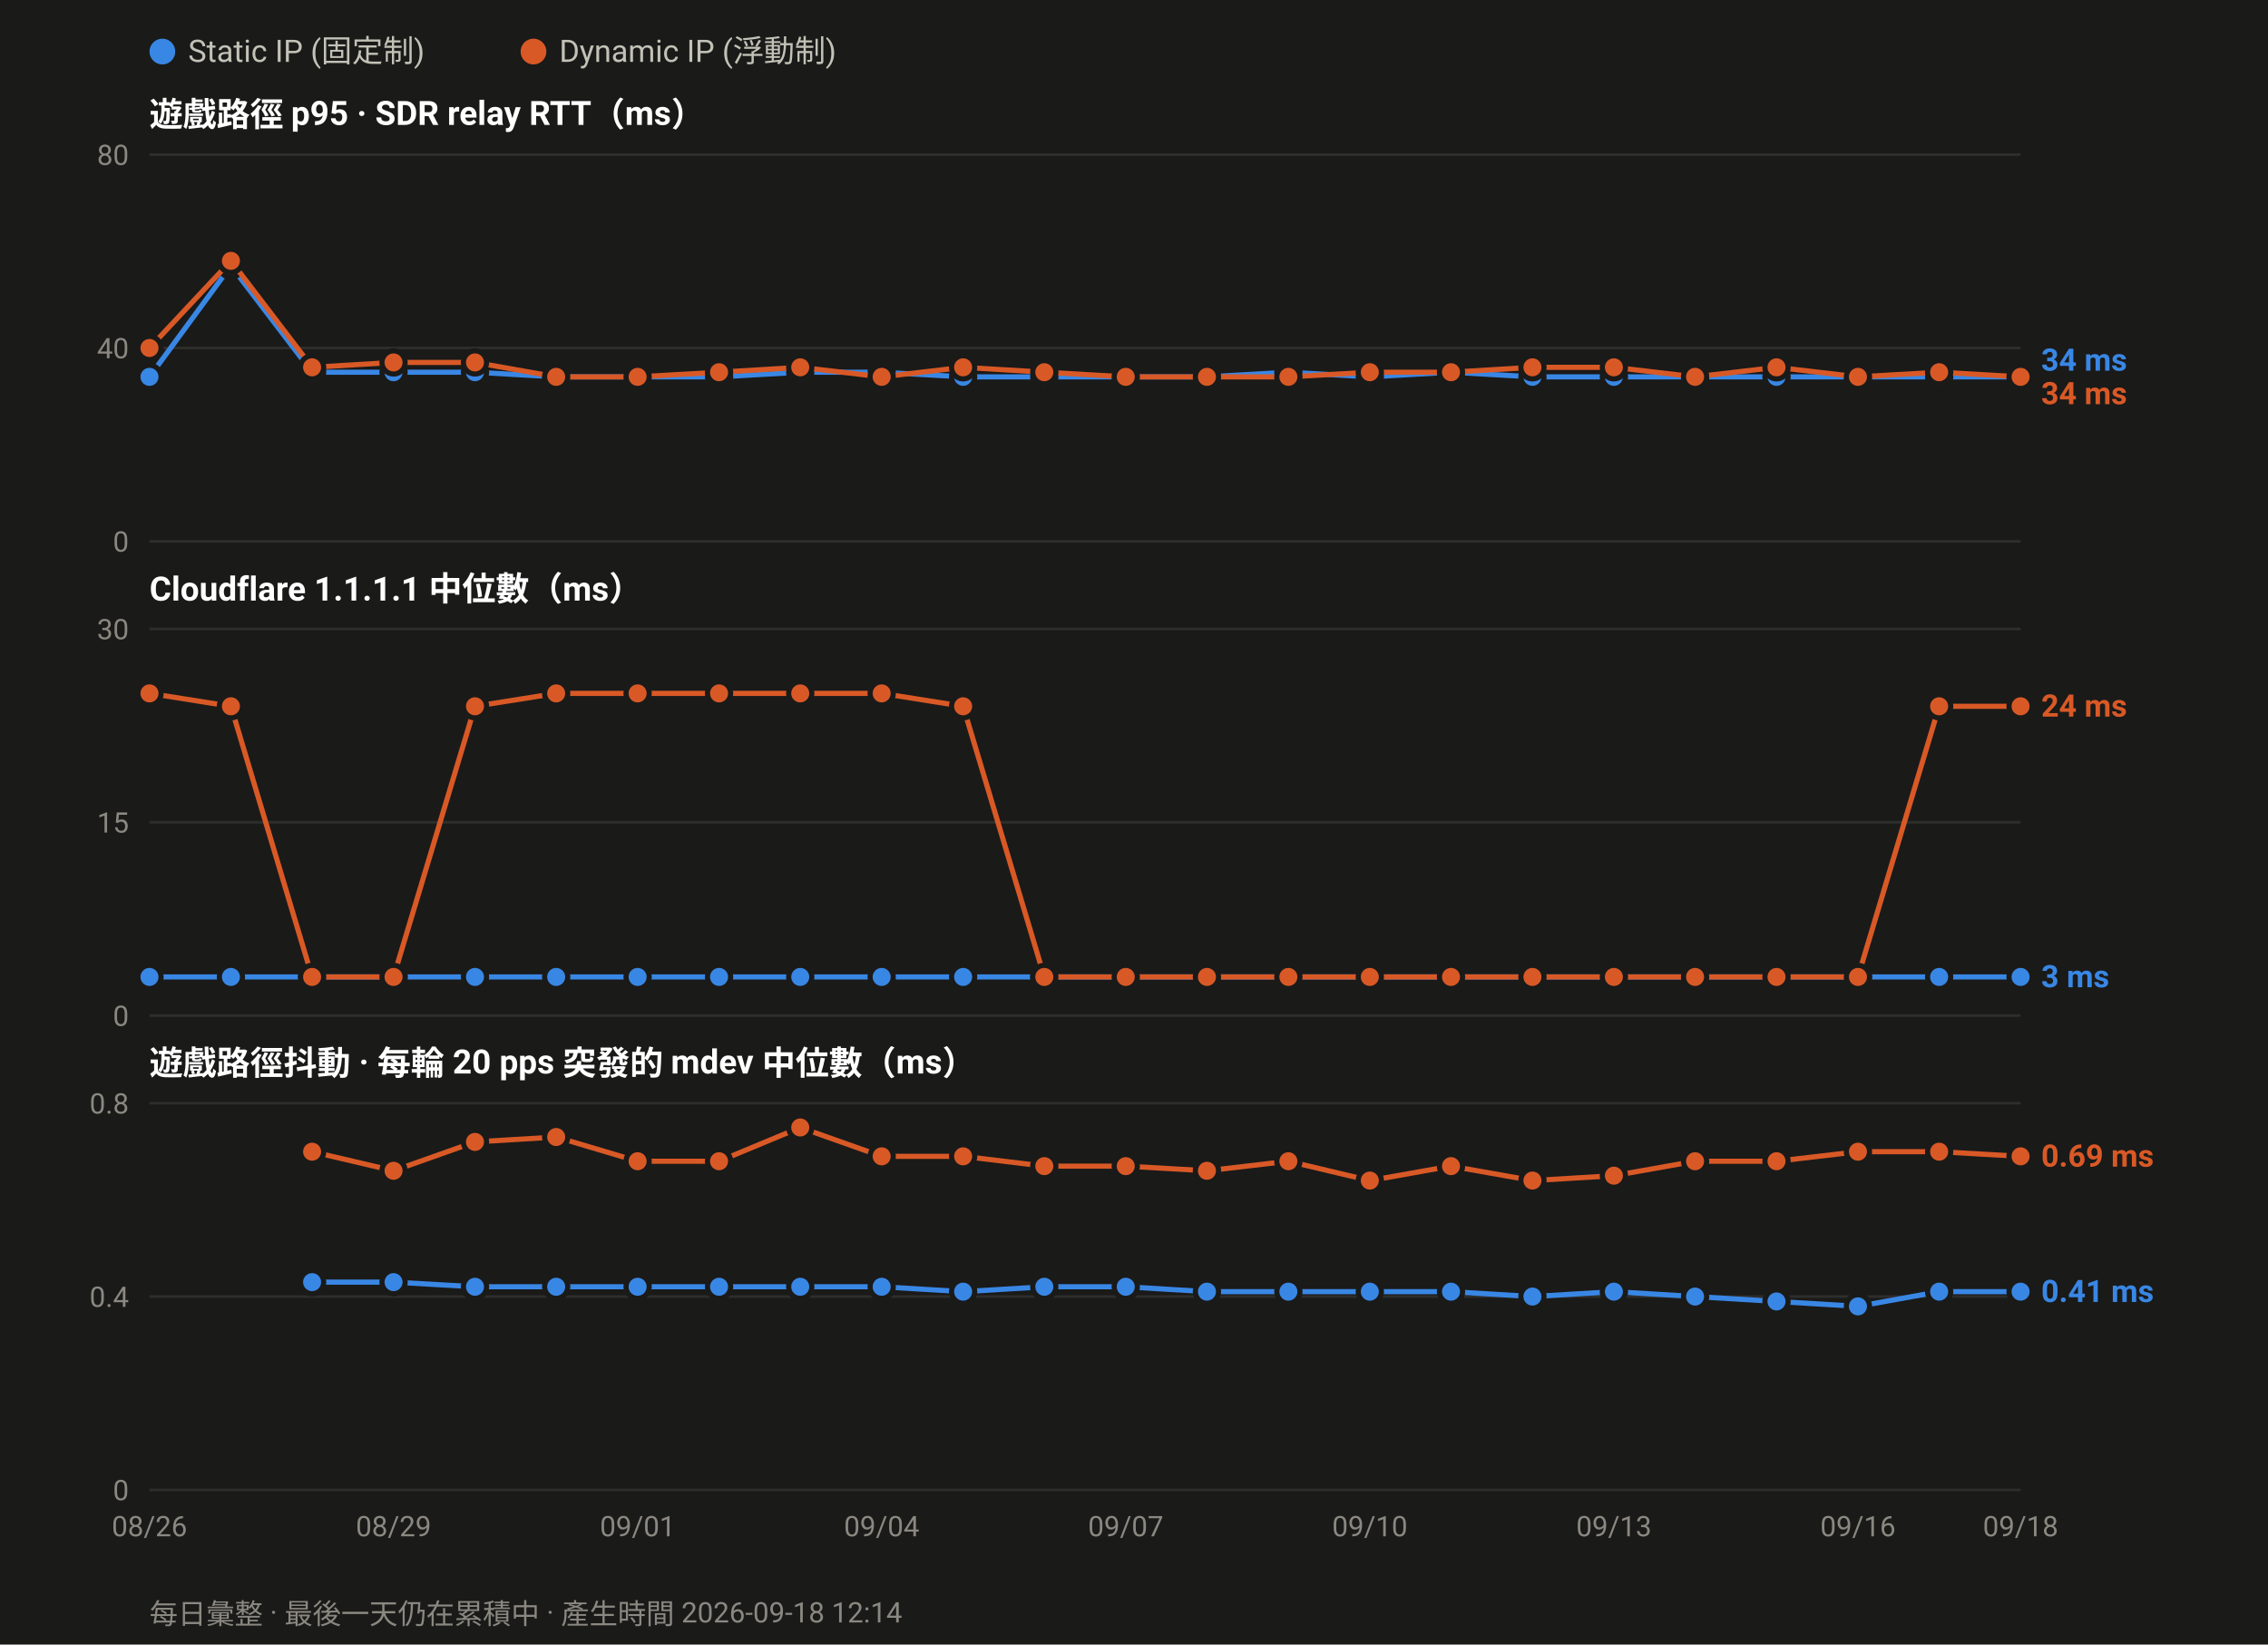
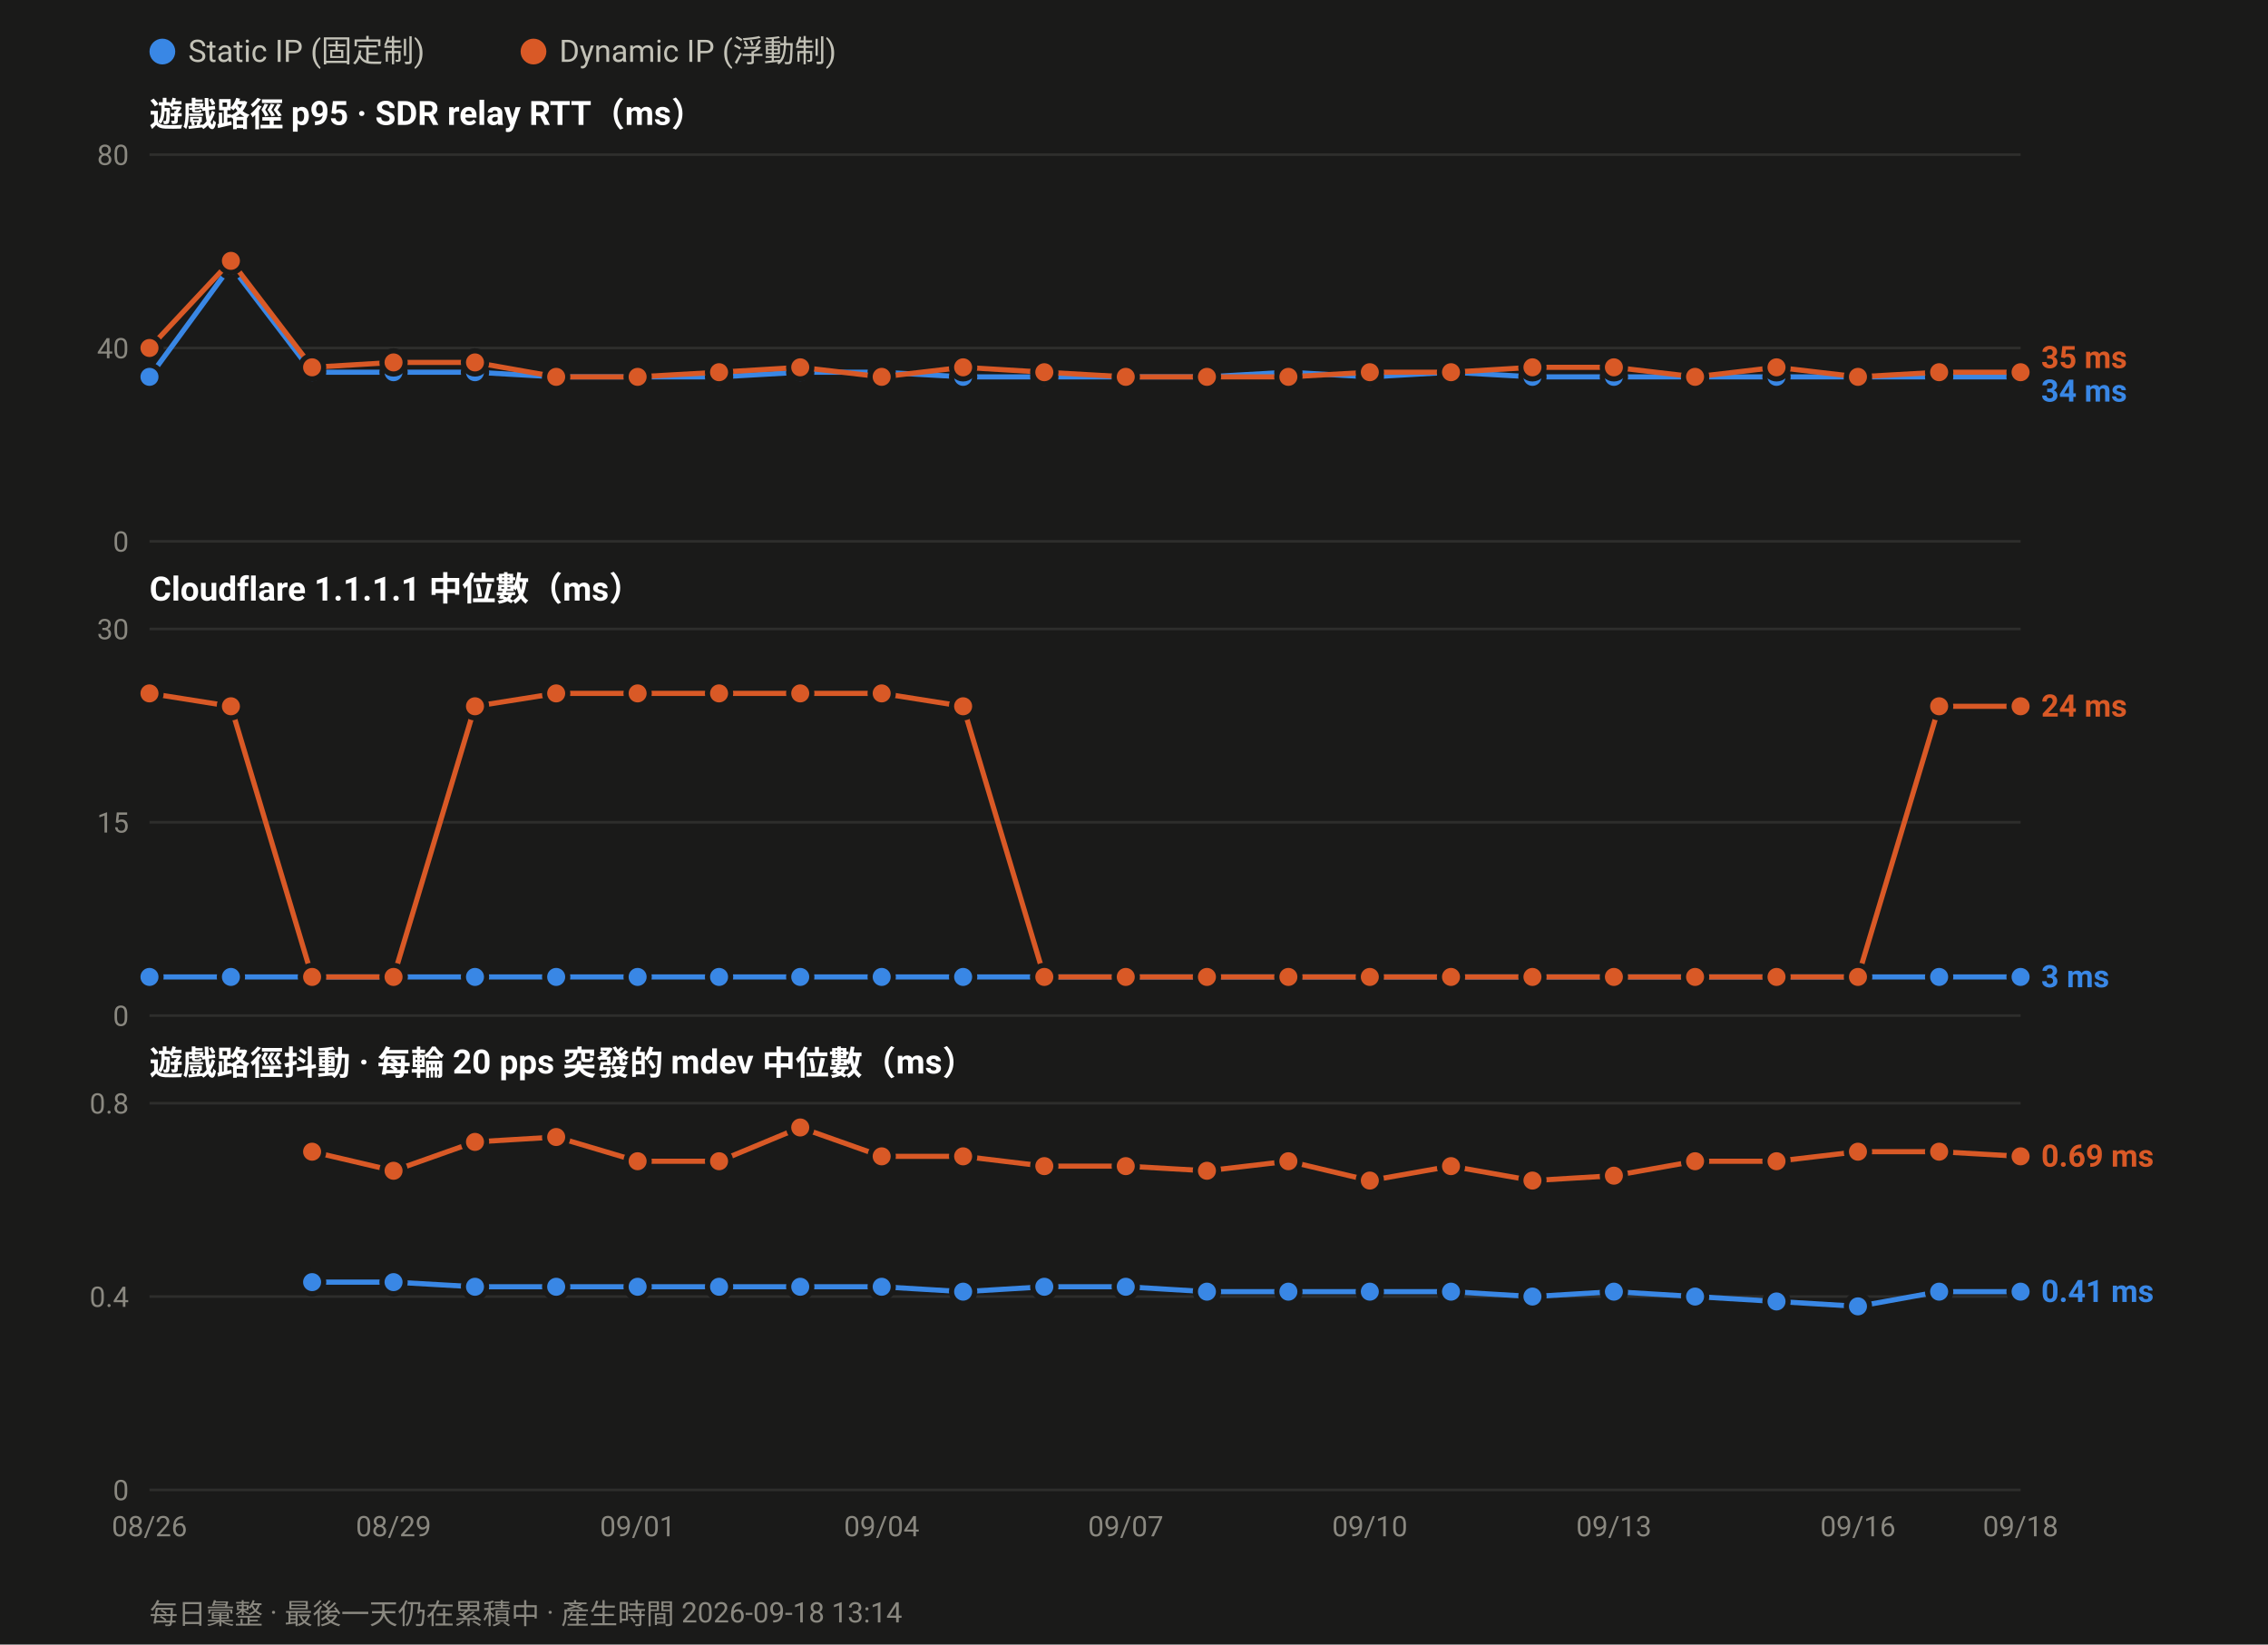
<svg xmlns="http://www.w3.org/2000/svg" width="880" height="638" viewBox="0 0 880 638" font-family="ui-sans-serif,-apple-system,Segoe UI,Roboto,Helvetica,Arial,sans-serif">
  <rect width="880" height="638" fill="#1a1a19" />
  <circle cx="63.0" cy="20" r="5" fill="#3987e5" />
  <text x="73.0" y="24" font-size="12" fill="#c3c2b7">Static IP (固定制)</text>
  <circle cx="207.0" cy="20" r="5" fill="#d95926" />
  <text x="217.0" y="24" font-size="12" fill="#c3c2b7">Dynamic IP (浮動制)</text>
  <text x="58" y="49.0" font-size="13" font-weight="600" fill="#ffffff">遊戲路徑 p95 · SDR relay RTT（ms）</text>
  <line x1="58" y1="210.0" x2="784.0" y2="210.0" stroke="#2e2e2c" stroke-width="1" />
  <text x="50" y="214.0" font-size="11" text-anchor="end" fill="#8a8880">0</text>
  <line x1="58" y1="135.0" x2="784.0" y2="135.0" stroke="#2e2e2c" stroke-width="1" />
  <text x="50" y="139.0" font-size="11" text-anchor="end" fill="#8a8880">40</text>
  <line x1="58" y1="60.0" x2="784.0" y2="60.0" stroke="#2e2e2c" stroke-width="1" />
  <text x="50" y="64.0" font-size="11" text-anchor="end" fill="#8a8880">80</text>
  <polyline fill="none" stroke="#3987e5" stroke-width="2" stroke-linejoin="round" points="58.0,146.2 89.6,103.1 121.1,144.4 152.7,144.4 184.3,144.4 215.8,146.2 247.4,146.2 279.0,146.2 310.5,144.4 342.1,144.4 373.7,146.2 405.2,146.2 436.8,146.2 468.3,146.2 499.9,144.4 531.5,146.2 563.0,144.4 594.6,146.2 626.2,146.2 657.7,146.2 689.3,146.2 720.9,146.2 752.4,146.2 784.0,146.2" />
  <circle cx="58.0" cy="146.2" r="4.5" fill="#3987e5" stroke="#1a1a19" stroke-width="2" />
  <circle cx="89.6" cy="103.1" r="4.5" fill="#3987e5" stroke="#1a1a19" stroke-width="2" />
  <circle cx="121.1" cy="144.4" r="4.5" fill="#3987e5" stroke="#1a1a19" stroke-width="2" />
  <circle cx="152.7" cy="144.4" r="4.5" fill="#3987e5" stroke="#1a1a19" stroke-width="2" />
  <circle cx="184.3" cy="144.4" r="4.5" fill="#3987e5" stroke="#1a1a19" stroke-width="2" />
  <circle cx="215.8" cy="146.2" r="4.5" fill="#3987e5" stroke="#1a1a19" stroke-width="2" />
  <circle cx="247.4" cy="146.2" r="4.5" fill="#3987e5" stroke="#1a1a19" stroke-width="2" />
  <circle cx="279.0" cy="146.2" r="4.5" fill="#3987e5" stroke="#1a1a19" stroke-width="2" />
  <circle cx="310.5" cy="144.4" r="4.5" fill="#3987e5" stroke="#1a1a19" stroke-width="2" />
  <circle cx="342.1" cy="144.4" r="4.5" fill="#3987e5" stroke="#1a1a19" stroke-width="2" />
  <circle cx="373.7" cy="146.2" r="4.5" fill="#3987e5" stroke="#1a1a19" stroke-width="2" />
  <circle cx="405.2" cy="146.2" r="4.5" fill="#3987e5" stroke="#1a1a19" stroke-width="2" />
  <circle cx="436.8" cy="146.2" r="4.5" fill="#3987e5" stroke="#1a1a19" stroke-width="2" />
  <circle cx="468.3" cy="146.2" r="4.5" fill="#3987e5" stroke="#1a1a19" stroke-width="2" />
  <circle cx="499.9" cy="144.4" r="4.5" fill="#3987e5" stroke="#1a1a19" stroke-width="2" />
  <circle cx="531.5" cy="146.2" r="4.5" fill="#3987e5" stroke="#1a1a19" stroke-width="2" />
  <circle cx="563.0" cy="144.4" r="4.5" fill="#3987e5" stroke="#1a1a19" stroke-width="2" />
  <circle cx="594.6" cy="146.2" r="4.5" fill="#3987e5" stroke="#1a1a19" stroke-width="2" />
  <circle cx="626.2" cy="146.2" r="4.5" fill="#3987e5" stroke="#1a1a19" stroke-width="2" />
  <circle cx="657.7" cy="146.2" r="4.5" fill="#3987e5" stroke="#1a1a19" stroke-width="2" />
  <circle cx="689.3" cy="146.2" r="4.5" fill="#3987e5" stroke="#1a1a19" stroke-width="2" />
  <circle cx="720.9" cy="146.2" r="4.5" fill="#3987e5" stroke="#1a1a19" stroke-width="2" />
  <circle cx="752.4" cy="146.2" r="4.5" fill="#3987e5" stroke="#1a1a19" stroke-width="2" />
  <circle cx="784.0" cy="146.2" r="4.5" fill="#3987e5" stroke="#1a1a19" stroke-width="2" />
-   <polyline fill="none" stroke="#d95926" stroke-width="2" stroke-linejoin="round" points="58.0,135.0 89.6,101.2 121.1,142.5 152.7,140.6 184.3,140.6 215.8,146.2 247.4,146.2 279.0,144.4 310.5,142.5 342.1,146.2 373.7,142.5 405.2,144.4 436.8,146.2 468.3,146.2 499.9,146.2 531.5,144.4 563.0,144.4 594.6,142.5 626.2,142.5 657.7,146.2 689.3,142.5 720.9,146.2 752.4,144.4 784.0,146.2" />
+   <polyline fill="none" stroke="#d95926" stroke-width="2" stroke-linejoin="round" points="58.0,135.0 89.6,101.2 121.1,142.5 152.7,140.6 184.3,140.6 215.8,146.2 247.4,146.2 279.0,144.4 310.5,142.5 342.1,146.2 373.7,142.5 405.2,144.4 436.8,146.2 468.3,146.2 499.9,146.2 531.5,144.4 563.0,144.4 594.6,142.5 626.2,142.5 657.7,146.2 689.3,142.5 720.9,146.2 752.4,144.4 784.0,144.4" />
  <circle cx="58.0" cy="135.0" r="4.5" fill="#d95926" stroke="#1a1a19" stroke-width="2" />
  <circle cx="89.6" cy="101.2" r="4.5" fill="#d95926" stroke="#1a1a19" stroke-width="2" />
  <circle cx="121.1" cy="142.5" r="4.5" fill="#d95926" stroke="#1a1a19" stroke-width="2" />
  <circle cx="152.7" cy="140.6" r="4.5" fill="#d95926" stroke="#1a1a19" stroke-width="2" />
  <circle cx="184.3" cy="140.6" r="4.5" fill="#d95926" stroke="#1a1a19" stroke-width="2" />
  <circle cx="215.8" cy="146.2" r="4.5" fill="#d95926" stroke="#1a1a19" stroke-width="2" />
  <circle cx="247.4" cy="146.2" r="4.5" fill="#d95926" stroke="#1a1a19" stroke-width="2" />
  <circle cx="279.0" cy="144.4" r="4.5" fill="#d95926" stroke="#1a1a19" stroke-width="2" />
  <circle cx="310.5" cy="142.5" r="4.5" fill="#d95926" stroke="#1a1a19" stroke-width="2" />
  <circle cx="342.1" cy="146.2" r="4.5" fill="#d95926" stroke="#1a1a19" stroke-width="2" />
  <circle cx="373.7" cy="142.5" r="4.5" fill="#d95926" stroke="#1a1a19" stroke-width="2" />
  <circle cx="405.2" cy="144.4" r="4.5" fill="#d95926" stroke="#1a1a19" stroke-width="2" />
  <circle cx="436.8" cy="146.2" r="4.5" fill="#d95926" stroke="#1a1a19" stroke-width="2" />
  <circle cx="468.3" cy="146.2" r="4.5" fill="#d95926" stroke="#1a1a19" stroke-width="2" />
  <circle cx="499.9" cy="146.2" r="4.5" fill="#d95926" stroke="#1a1a19" stroke-width="2" />
  <circle cx="531.5" cy="144.4" r="4.5" fill="#d95926" stroke="#1a1a19" stroke-width="2" />
  <circle cx="563.0" cy="144.4" r="4.5" fill="#d95926" stroke="#1a1a19" stroke-width="2" />
  <circle cx="594.6" cy="142.5" r="4.5" fill="#d95926" stroke="#1a1a19" stroke-width="2" />
  <circle cx="626.2" cy="142.5" r="4.5" fill="#d95926" stroke="#1a1a19" stroke-width="2" />
  <circle cx="657.7" cy="146.2" r="4.5" fill="#d95926" stroke="#1a1a19" stroke-width="2" />
  <circle cx="689.3" cy="142.5" r="4.5" fill="#d95926" stroke="#1a1a19" stroke-width="2" />
  <circle cx="720.9" cy="146.2" r="4.5" fill="#d95926" stroke="#1a1a19" stroke-width="2" />
  <circle cx="752.4" cy="144.4" r="4.5" fill="#d95926" stroke="#1a1a19" stroke-width="2" />
-   <circle cx="784.0" cy="146.2" r="4.5" fill="#d95926" stroke="#1a1a19" stroke-width="2" />
-   <text x="792.0" y="143.8" font-size="12" font-weight="600" fill="#3987e5">34 ms</text>
-   <text x="792.0" y="156.8" font-size="12" font-weight="600" fill="#d95926">34 ms</text>
+   <circle cx="784.0" cy="144.4" r="4.5" fill="#d95926" stroke="#1a1a19" stroke-width="2" />
+   <text x="792.0" y="142.8" font-size="12" font-weight="600" fill="#d95926">35 ms</text>
+   <text x="792.0" y="155.8" font-size="12" font-weight="600" fill="#3987e5">34 ms</text>
  <text x="58" y="233.0" font-size="13" font-weight="600" fill="#ffffff">Cloudflare 1.1.1.1 中位數（ms）</text>
  <line x1="58" y1="394.0" x2="784.0" y2="394.0" stroke="#2e2e2c" stroke-width="1" />
  <text x="50" y="398.0" font-size="11" text-anchor="end" fill="#8a8880">0</text>
  <line x1="58" y1="319.0" x2="784.0" y2="319.0" stroke="#2e2e2c" stroke-width="1" />
  <text x="50" y="323.0" font-size="11" text-anchor="end" fill="#8a8880">15</text>
  <line x1="58" y1="244.0" x2="784.0" y2="244.0" stroke="#2e2e2c" stroke-width="1" />
  <text x="50" y="248.0" font-size="11" text-anchor="end" fill="#8a8880">30</text>
  <polyline fill="none" stroke="#3987e5" stroke-width="2" stroke-linejoin="round" points="58.0,379.0 89.6,379.0 121.1,379.0 152.7,379.0 184.3,379.0 215.8,379.0 247.4,379.0 279.0,379.0 310.5,379.0 342.1,379.0 373.7,379.0 405.2,379.0 436.8,379.0 468.3,379.0 499.9,379.0 531.5,379.0 563.0,379.0 594.6,379.0 626.2,379.0 657.7,379.0 689.3,379.0 720.9,379.0 752.4,379.0 784.0,379.0" />
  <circle cx="58.0" cy="379.0" r="4.5" fill="#3987e5" stroke="#1a1a19" stroke-width="2" />
  <circle cx="89.6" cy="379.0" r="4.5" fill="#3987e5" stroke="#1a1a19" stroke-width="2" />
  <circle cx="121.1" cy="379.0" r="4.5" fill="#3987e5" stroke="#1a1a19" stroke-width="2" />
  <circle cx="152.7" cy="379.0" r="4.5" fill="#3987e5" stroke="#1a1a19" stroke-width="2" />
  <circle cx="184.3" cy="379.0" r="4.5" fill="#3987e5" stroke="#1a1a19" stroke-width="2" />
  <circle cx="215.8" cy="379.0" r="4.5" fill="#3987e5" stroke="#1a1a19" stroke-width="2" />
  <circle cx="247.4" cy="379.0" r="4.5" fill="#3987e5" stroke="#1a1a19" stroke-width="2" />
  <circle cx="279.0" cy="379.0" r="4.5" fill="#3987e5" stroke="#1a1a19" stroke-width="2" />
  <circle cx="310.5" cy="379.0" r="4.5" fill="#3987e5" stroke="#1a1a19" stroke-width="2" />
  <circle cx="342.1" cy="379.0" r="4.5" fill="#3987e5" stroke="#1a1a19" stroke-width="2" />
  <circle cx="373.7" cy="379.0" r="4.5" fill="#3987e5" stroke="#1a1a19" stroke-width="2" />
  <circle cx="405.2" cy="379.0" r="4.5" fill="#3987e5" stroke="#1a1a19" stroke-width="2" />
  <circle cx="436.8" cy="379.0" r="4.5" fill="#3987e5" stroke="#1a1a19" stroke-width="2" />
  <circle cx="468.3" cy="379.0" r="4.5" fill="#3987e5" stroke="#1a1a19" stroke-width="2" />
  <circle cx="499.9" cy="379.0" r="4.5" fill="#3987e5" stroke="#1a1a19" stroke-width="2" />
  <circle cx="531.5" cy="379.0" r="4.5" fill="#3987e5" stroke="#1a1a19" stroke-width="2" />
  <circle cx="563.0" cy="379.0" r="4.5" fill="#3987e5" stroke="#1a1a19" stroke-width="2" />
  <circle cx="594.6" cy="379.0" r="4.5" fill="#3987e5" stroke="#1a1a19" stroke-width="2" />
  <circle cx="626.2" cy="379.0" r="4.5" fill="#3987e5" stroke="#1a1a19" stroke-width="2" />
  <circle cx="657.7" cy="379.0" r="4.5" fill="#3987e5" stroke="#1a1a19" stroke-width="2" />
  <circle cx="689.3" cy="379.0" r="4.5" fill="#3987e5" stroke="#1a1a19" stroke-width="2" />
  <circle cx="720.9" cy="379.0" r="4.5" fill="#3987e5" stroke="#1a1a19" stroke-width="2" />
  <circle cx="752.4" cy="379.0" r="4.5" fill="#3987e5" stroke="#1a1a19" stroke-width="2" />
  <circle cx="784.0" cy="379.0" r="4.5" fill="#3987e5" stroke="#1a1a19" stroke-width="2" />
  <polyline fill="none" stroke="#d95926" stroke-width="2" stroke-linejoin="round" points="58.0,269.0 89.6,274.0 121.1,379.0 152.7,379.0 184.3,274.0 215.8,269.0 247.4,269.0 279.0,269.0 310.5,269.0 342.1,269.0 373.7,274.0 405.2,379.0 436.8,379.0 468.3,379.0 499.9,379.0 531.5,379.0 563.0,379.0 594.6,379.0 626.2,379.0 657.7,379.0 689.3,379.0 720.9,379.0 752.4,274.0 784.0,274.0" />
  <circle cx="58.0" cy="269.0" r="4.5" fill="#d95926" stroke="#1a1a19" stroke-width="2" />
  <circle cx="89.6" cy="274.0" r="4.5" fill="#d95926" stroke="#1a1a19" stroke-width="2" />
  <circle cx="121.1" cy="379.0" r="4.5" fill="#d95926" stroke="#1a1a19" stroke-width="2" />
  <circle cx="152.7" cy="379.0" r="4.5" fill="#d95926" stroke="#1a1a19" stroke-width="2" />
  <circle cx="184.3" cy="274.0" r="4.5" fill="#d95926" stroke="#1a1a19" stroke-width="2" />
  <circle cx="215.8" cy="269.0" r="4.5" fill="#d95926" stroke="#1a1a19" stroke-width="2" />
  <circle cx="247.4" cy="269.0" r="4.5" fill="#d95926" stroke="#1a1a19" stroke-width="2" />
  <circle cx="279.0" cy="269.0" r="4.5" fill="#d95926" stroke="#1a1a19" stroke-width="2" />
  <circle cx="310.5" cy="269.0" r="4.5" fill="#d95926" stroke="#1a1a19" stroke-width="2" />
  <circle cx="342.1" cy="269.0" r="4.5" fill="#d95926" stroke="#1a1a19" stroke-width="2" />
  <circle cx="373.7" cy="274.0" r="4.5" fill="#d95926" stroke="#1a1a19" stroke-width="2" />
  <circle cx="405.2" cy="379.0" r="4.5" fill="#d95926" stroke="#1a1a19" stroke-width="2" />
  <circle cx="436.8" cy="379.0" r="4.5" fill="#d95926" stroke="#1a1a19" stroke-width="2" />
  <circle cx="468.3" cy="379.0" r="4.5" fill="#d95926" stroke="#1a1a19" stroke-width="2" />
  <circle cx="499.9" cy="379.0" r="4.5" fill="#d95926" stroke="#1a1a19" stroke-width="2" />
  <circle cx="531.5" cy="379.0" r="4.5" fill="#d95926" stroke="#1a1a19" stroke-width="2" />
  <circle cx="563.0" cy="379.0" r="4.5" fill="#d95926" stroke="#1a1a19" stroke-width="2" />
  <circle cx="594.6" cy="379.0" r="4.5" fill="#d95926" stroke="#1a1a19" stroke-width="2" />
  <circle cx="626.2" cy="379.0" r="4.5" fill="#d95926" stroke="#1a1a19" stroke-width="2" />
  <circle cx="657.7" cy="379.0" r="4.5" fill="#d95926" stroke="#1a1a19" stroke-width="2" />
  <circle cx="689.3" cy="379.0" r="4.5" fill="#d95926" stroke="#1a1a19" stroke-width="2" />
  <circle cx="720.9" cy="379.0" r="4.5" fill="#d95926" stroke="#1a1a19" stroke-width="2" />
  <circle cx="752.4" cy="274.0" r="4.5" fill="#d95926" stroke="#1a1a19" stroke-width="2" />
  <circle cx="784.0" cy="274.0" r="4.5" fill="#d95926" stroke="#1a1a19" stroke-width="2" />
  <text x="792.0" y="278.0" font-size="12" font-weight="600" fill="#d95926">24 ms</text>
  <text x="792.0" y="383.0" font-size="12" font-weight="600" fill="#3987e5">3 ms</text>
  <text x="58" y="417.0" font-size="13" font-weight="600" fill="#ffffff">遊戲路徑抖動 · 每輪 20 pps 突發的 mdev 中位數（ms）</text>
  <line x1="58" y1="578.0" x2="784.0" y2="578.0" stroke="#2e2e2c" stroke-width="1" />
  <text x="50" y="582.0" font-size="11" text-anchor="end" fill="#8a8880">0</text>
  <line x1="58" y1="503.0" x2="784.0" y2="503.0" stroke="#2e2e2c" stroke-width="1" />
  <text x="50" y="507.0" font-size="11" text-anchor="end" fill="#8a8880">0.4</text>
  <line x1="58" y1="428.0" x2="784.0" y2="428.0" stroke="#2e2e2c" stroke-width="1" />
  <text x="50" y="432.0" font-size="11" text-anchor="end" fill="#8a8880">0.8</text>
  <polyline fill="none" stroke="#3987e5" stroke-width="2" stroke-linejoin="round" points="121.1,497.4 152.7,497.4 184.3,499.2 215.8,499.2 247.4,499.2 279.0,499.2 310.5,499.2 342.1,499.2 373.7,501.1 405.2,499.2 436.8,499.2 468.3,501.1 499.9,501.1 531.5,501.1 563.0,501.1 594.6,503.0 626.2,501.1 657.7,503.0 689.3,504.9 720.9,506.8 752.4,501.1 784.0,501.1" />
  <circle cx="121.1" cy="497.4" r="4.5" fill="#3987e5" stroke="#1a1a19" stroke-width="2" />
  <circle cx="152.7" cy="497.4" r="4.5" fill="#3987e5" stroke="#1a1a19" stroke-width="2" />
  <circle cx="184.3" cy="499.2" r="4.5" fill="#3987e5" stroke="#1a1a19" stroke-width="2" />
  <circle cx="215.8" cy="499.2" r="4.5" fill="#3987e5" stroke="#1a1a19" stroke-width="2" />
  <circle cx="247.4" cy="499.2" r="4.5" fill="#3987e5" stroke="#1a1a19" stroke-width="2" />
  <circle cx="279.0" cy="499.2" r="4.5" fill="#3987e5" stroke="#1a1a19" stroke-width="2" />
  <circle cx="310.5" cy="499.2" r="4.5" fill="#3987e5" stroke="#1a1a19" stroke-width="2" />
  <circle cx="342.1" cy="499.2" r="4.5" fill="#3987e5" stroke="#1a1a19" stroke-width="2" />
  <circle cx="373.7" cy="501.1" r="4.5" fill="#3987e5" stroke="#1a1a19" stroke-width="2" />
  <circle cx="405.2" cy="499.2" r="4.5" fill="#3987e5" stroke="#1a1a19" stroke-width="2" />
  <circle cx="436.8" cy="499.2" r="4.5" fill="#3987e5" stroke="#1a1a19" stroke-width="2" />
  <circle cx="468.3" cy="501.1" r="4.5" fill="#3987e5" stroke="#1a1a19" stroke-width="2" />
  <circle cx="499.9" cy="501.1" r="4.5" fill="#3987e5" stroke="#1a1a19" stroke-width="2" />
  <circle cx="531.5" cy="501.1" r="4.5" fill="#3987e5" stroke="#1a1a19" stroke-width="2" />
  <circle cx="563.0" cy="501.1" r="4.5" fill="#3987e5" stroke="#1a1a19" stroke-width="2" />
  <circle cx="594.6" cy="503.0" r="4.5" fill="#3987e5" stroke="#1a1a19" stroke-width="2" />
  <circle cx="626.2" cy="501.1" r="4.5" fill="#3987e5" stroke="#1a1a19" stroke-width="2" />
  <circle cx="657.7" cy="503.0" r="4.5" fill="#3987e5" stroke="#1a1a19" stroke-width="2" />
  <circle cx="689.3" cy="504.9" r="4.5" fill="#3987e5" stroke="#1a1a19" stroke-width="2" />
  <circle cx="720.9" cy="506.8" r="4.5" fill="#3987e5" stroke="#1a1a19" stroke-width="2" />
  <circle cx="752.4" cy="501.1" r="4.5" fill="#3987e5" stroke="#1a1a19" stroke-width="2" />
  <circle cx="784.0" cy="501.1" r="4.5" fill="#3987e5" stroke="#1a1a19" stroke-width="2" />
  <polyline fill="none" stroke="#d95926" stroke-width="2" stroke-linejoin="round" points="121.1,446.8 152.7,454.2 184.3,443.0 215.8,441.1 247.4,450.5 279.0,450.5 310.5,437.4 342.1,448.6 373.7,448.6 405.2,452.4 436.8,452.4 468.3,454.2 499.9,450.5 531.5,458.0 563.0,452.4 594.6,458.0 626.2,456.1 657.7,450.5 689.3,450.5 720.9,446.8 752.4,446.8 784.0,448.6" />
  <circle cx="121.1" cy="446.8" r="4.5" fill="#d95926" stroke="#1a1a19" stroke-width="2" />
  <circle cx="152.7" cy="454.2" r="4.5" fill="#d95926" stroke="#1a1a19" stroke-width="2" />
  <circle cx="184.3" cy="443.0" r="4.5" fill="#d95926" stroke="#1a1a19" stroke-width="2" />
  <circle cx="215.8" cy="441.1" r="4.5" fill="#d95926" stroke="#1a1a19" stroke-width="2" />
  <circle cx="247.4" cy="450.5" r="4.5" fill="#d95926" stroke="#1a1a19" stroke-width="2" />
  <circle cx="279.0" cy="450.5" r="4.5" fill="#d95926" stroke="#1a1a19" stroke-width="2" />
  <circle cx="310.5" cy="437.4" r="4.5" fill="#d95926" stroke="#1a1a19" stroke-width="2" />
  <circle cx="342.1" cy="448.6" r="4.5" fill="#d95926" stroke="#1a1a19" stroke-width="2" />
  <circle cx="373.7" cy="448.6" r="4.5" fill="#d95926" stroke="#1a1a19" stroke-width="2" />
  <circle cx="405.2" cy="452.4" r="4.5" fill="#d95926" stroke="#1a1a19" stroke-width="2" />
  <circle cx="436.8" cy="452.4" r="4.5" fill="#d95926" stroke="#1a1a19" stroke-width="2" />
  <circle cx="468.3" cy="454.2" r="4.5" fill="#d95926" stroke="#1a1a19" stroke-width="2" />
  <circle cx="499.9" cy="450.5" r="4.5" fill="#d95926" stroke="#1a1a19" stroke-width="2" />
  <circle cx="531.5" cy="458.0" r="4.5" fill="#d95926" stroke="#1a1a19" stroke-width="2" />
  <circle cx="563.0" cy="452.4" r="4.5" fill="#d95926" stroke="#1a1a19" stroke-width="2" />
  <circle cx="594.6" cy="458.0" r="4.5" fill="#d95926" stroke="#1a1a19" stroke-width="2" />
  <circle cx="626.2" cy="456.1" r="4.5" fill="#d95926" stroke="#1a1a19" stroke-width="2" />
  <circle cx="657.7" cy="450.5" r="4.5" fill="#d95926" stroke="#1a1a19" stroke-width="2" />
  <circle cx="689.3" cy="450.5" r="4.5" fill="#d95926" stroke="#1a1a19" stroke-width="2" />
  <circle cx="720.9" cy="446.8" r="4.5" fill="#d95926" stroke="#1a1a19" stroke-width="2" />
  <circle cx="752.4" cy="446.8" r="4.5" fill="#d95926" stroke="#1a1a19" stroke-width="2" />
  <circle cx="784.0" cy="448.6" r="4.5" fill="#d95926" stroke="#1a1a19" stroke-width="2" />
  <text x="792.0" y="452.6" font-size="12" font-weight="600" fill="#d95926">0.69 ms</text>
  <text x="792.0" y="505.1" font-size="12" font-weight="600" fill="#3987e5">0.41 ms</text>
  <text x="58.0" y="596.0" font-size="11" text-anchor="middle" fill="#8a8880">08/26</text>
  <text x="152.7" y="596.0" font-size="11" text-anchor="middle" fill="#8a8880">08/29</text>
  <text x="247.4" y="596.0" font-size="11" text-anchor="middle" fill="#8a8880">09/01</text>
  <text x="342.1" y="596.0" font-size="11" text-anchor="middle" fill="#8a8880">09/04</text>
  <text x="436.8" y="596.0" font-size="11" text-anchor="middle" fill="#8a8880">09/07</text>
  <text x="531.5" y="596.0" font-size="11" text-anchor="middle" fill="#8a8880">09/10</text>
  <text x="626.2" y="596.0" font-size="11" text-anchor="middle" fill="#8a8880">09/13</text>
  <text x="720.9" y="596.0" font-size="11" text-anchor="middle" fill="#8a8880">09/16</text>
  <text x="784.0" y="596.0" font-size="11" text-anchor="middle" fill="#8a8880">09/18</text>
-   <text x="58" y="630" font-size="11" fill="#8a8880">每日彙整 · 最後一天仍在累積中 · 產生時間 2026-09-18 12:14</text>
+   <text x="58" y="630" font-size="11" fill="#8a8880">每日彙整 · 最後一天仍在累積中 · 產生時間 2026-09-18 13:14</text>
</svg>
